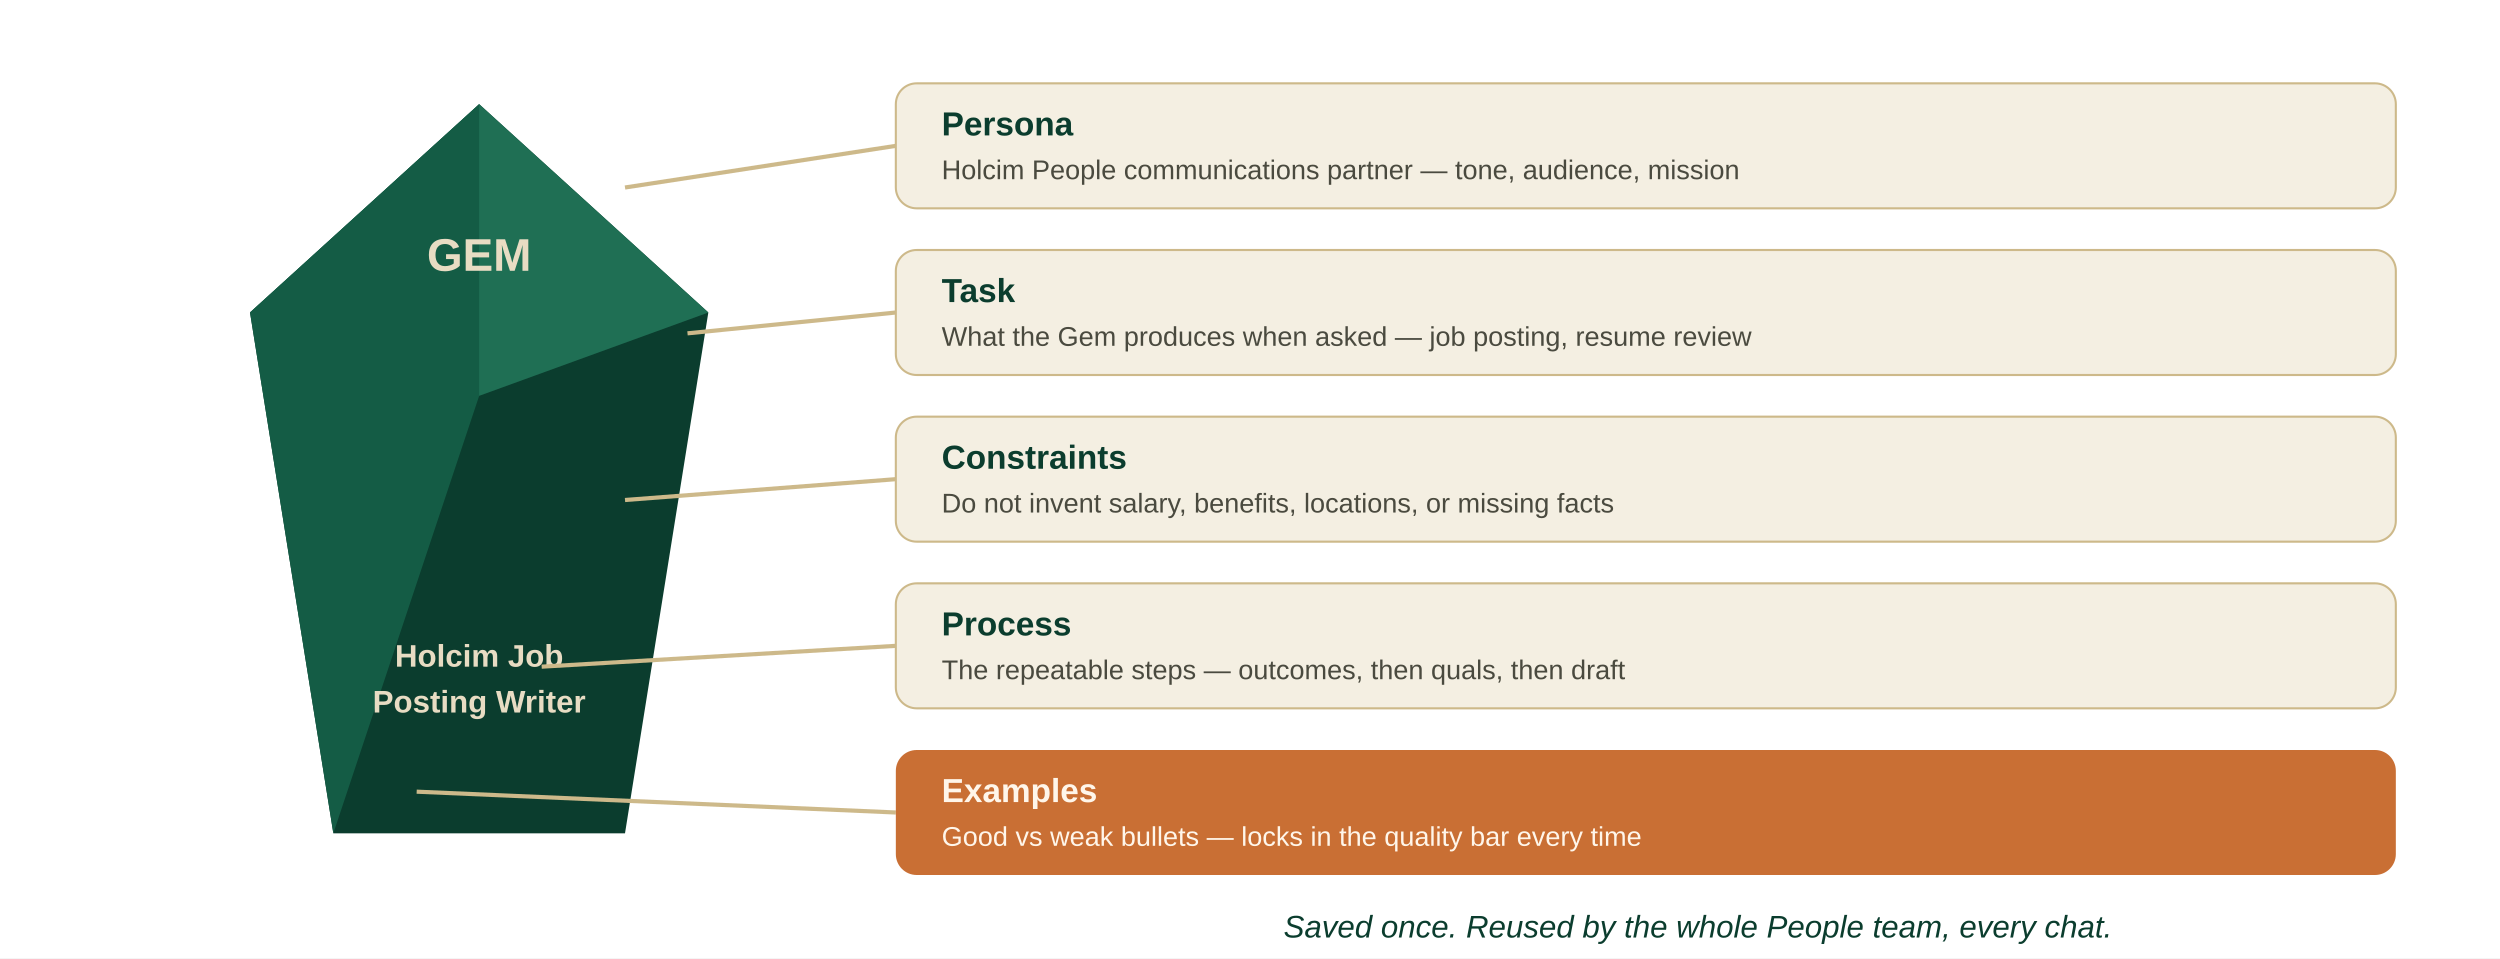
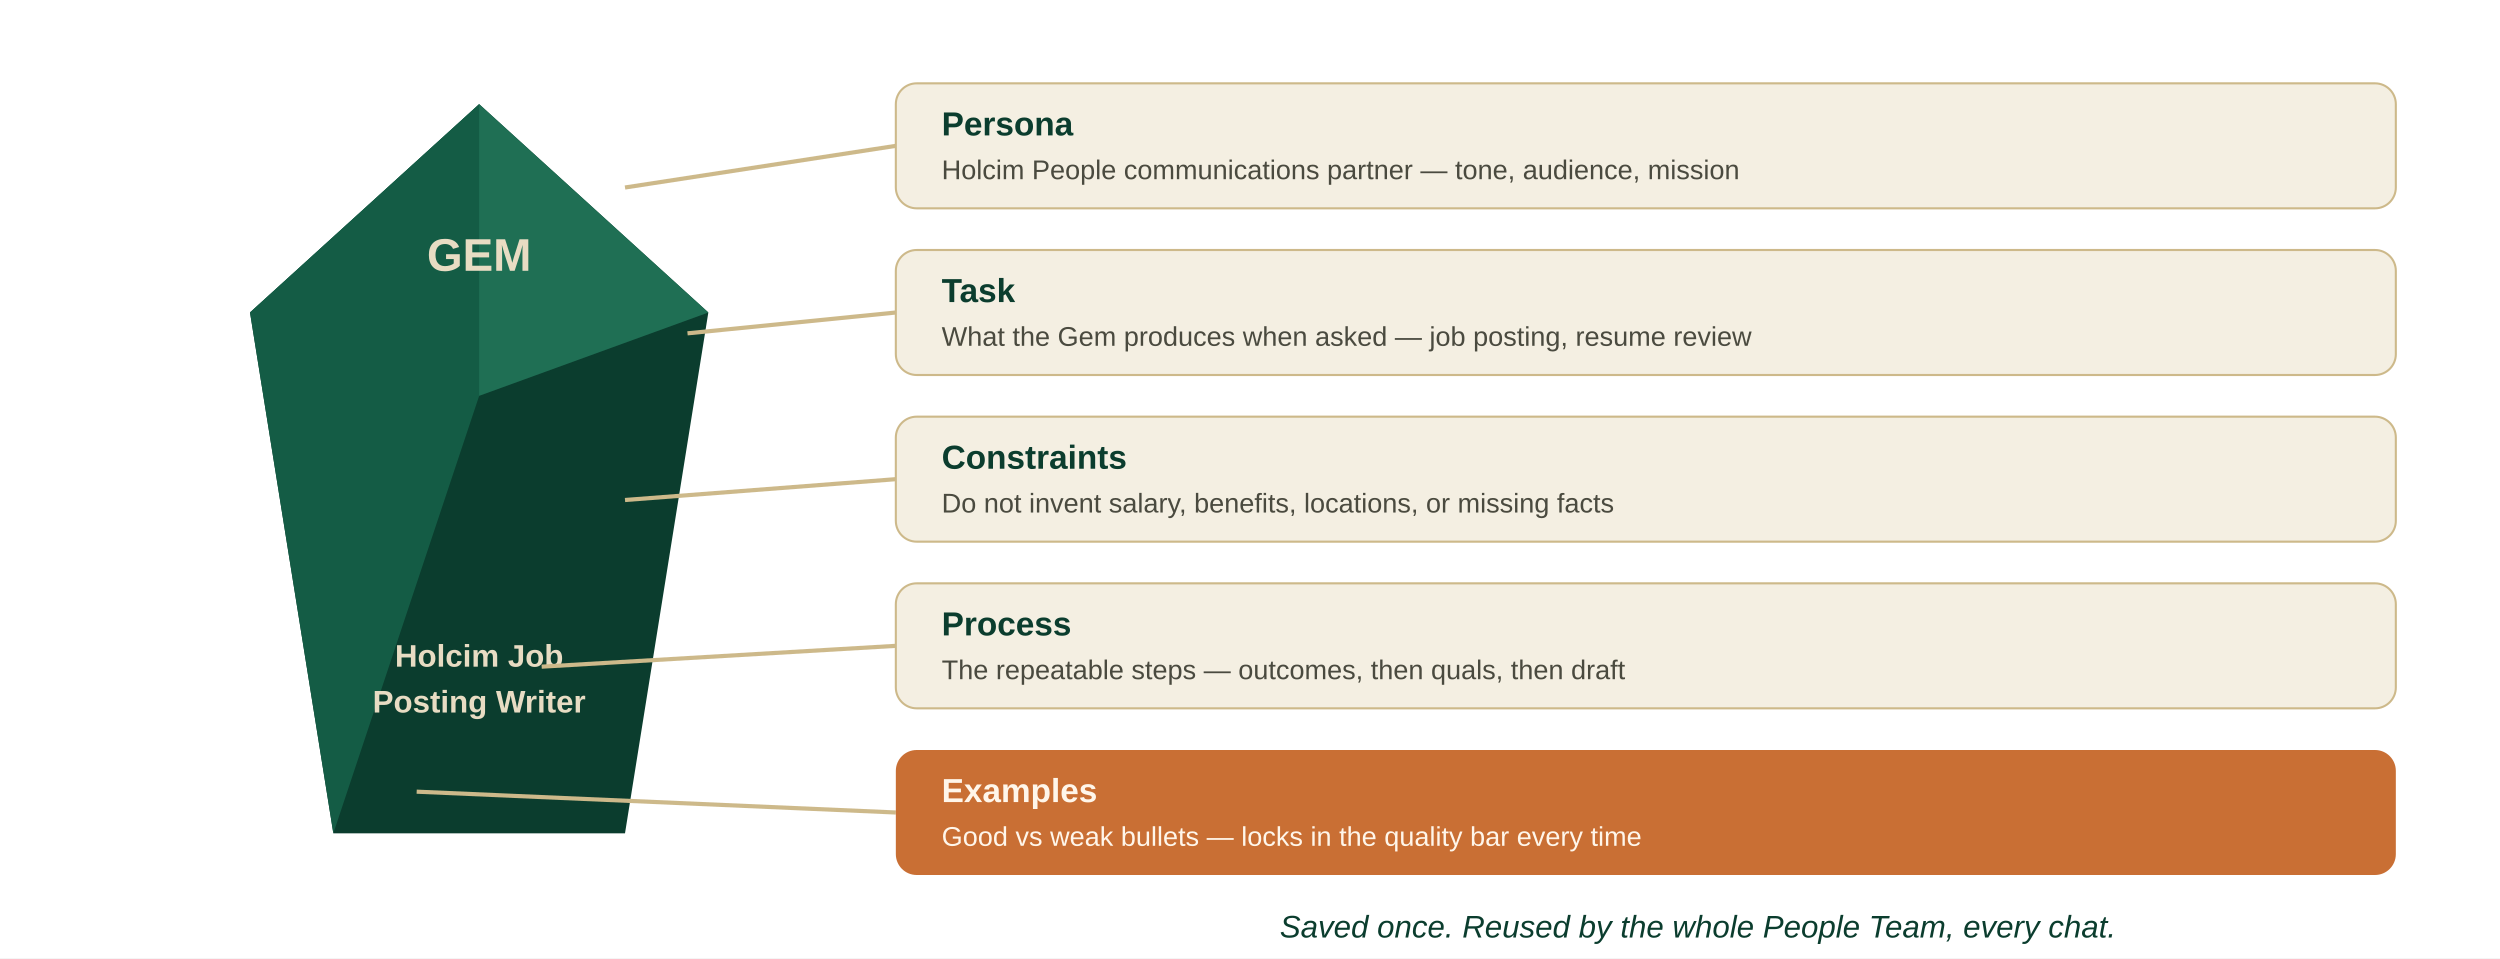
<svg xmlns="http://www.w3.org/2000/svg" viewBox="0 0 1200 460" font-family="Arial, Helvetica, sans-serif">
  <rect x="0" y="0" width="1200" height="460" fill="#ffffff" />
  <g>
    <polygon points="230,50 340,150 300,400 160,400 120,150" fill="#0b3d2e" />
    <polygon points="230,50 340,150 230,190 120,150" fill="#1f6f54" />
    <polygon points="230,50 120,150 160,400 230,190" fill="#145c45" />
    <text x="230" y="130" text-anchor="middle" fill="#e8dcc3" font-size="22" font-weight="bold">GEM</text>
    <text x="230" y="320" text-anchor="middle" fill="#e8dcc3" font-size="15" font-weight="bold">Holcim Job</text>
    <text x="230" y="342" text-anchor="middle" fill="#e8dcc3" font-size="15" font-weight="bold">Posting Writer</text>
  </g>
  <g stroke="#cdb98a" stroke-width="2" fill="none">
    <line x1="300" y1="90" x2="430" y2="70" />
    <line x1="330" y1="160" x2="430" y2="150" />
    <line x1="300" y1="240" x2="430" y2="230" />
    <line x1="260" y1="320" x2="430" y2="310" />
    <line x1="200" y1="380" x2="430" y2="390" />
  </g>
  <g>
    <rect x="430" y="40" width="720" height="60" rx="10" fill="#f4efe2" stroke="#cdb98a" />
    <text x="452" y="65" fill="#0b3d2e" font-size="16" font-weight="bold">Persona</text>
    <text x="452" y="86" fill="#4a4a3f" font-size="13">Holcim People communications partner — tone, audience, mission</text>
  </g>
  <g>
    <rect x="430" y="120" width="720" height="60" rx="10" fill="#f4efe2" stroke="#cdb98a" />
    <text x="452" y="145" fill="#0b3d2e" font-size="16" font-weight="bold">Task</text>
    <text x="452" y="166" fill="#4a4a3f" font-size="13">What the Gem produces when asked — job posting, resume review</text>
  </g>
  <g>
    <rect x="430" y="200" width="720" height="60" rx="10" fill="#f4efe2" stroke="#cdb98a" />
    <text x="452" y="225" fill="#0b3d2e" font-size="16" font-weight="bold">Constraints</text>
    <text x="452" y="246" fill="#4a4a3f" font-size="13">Do not invent salary, benefits, locations, or missing facts</text>
  </g>
  <g>
    <rect x="430" y="280" width="720" height="60" rx="10" fill="#f4efe2" stroke="#cdb98a" />
    <text x="452" y="305" fill="#0b3d2e" font-size="16" font-weight="bold">Process</text>
    <text x="452" y="326" fill="#4a4a3f" font-size="13">The repeatable steps — outcomes, then quals, then draft</text>
  </g>
  <g>
    <rect x="430" y="360" width="720" height="60" rx="10" fill="#c96f34" />
    <text x="452" y="385" fill="#fff6ea" font-size="16" font-weight="bold">Examples</text>
    <text x="452" y="406" fill="#fff6ea" font-size="13">Good vs weak bullets — locks in the quality bar every time</text>
  </g>
-   <text x="815" y="450" text-anchor="middle" fill="#0b3d2e" font-size="15" font-style="italic">Saved once. Reused by the whole People team, every chat.</text>
+   <text x="815" y="450" text-anchor="middle" fill="#0b3d2e" font-size="15" font-style="italic">Saved once. Reused by the whole People Team, every chat.</text>
</svg>
